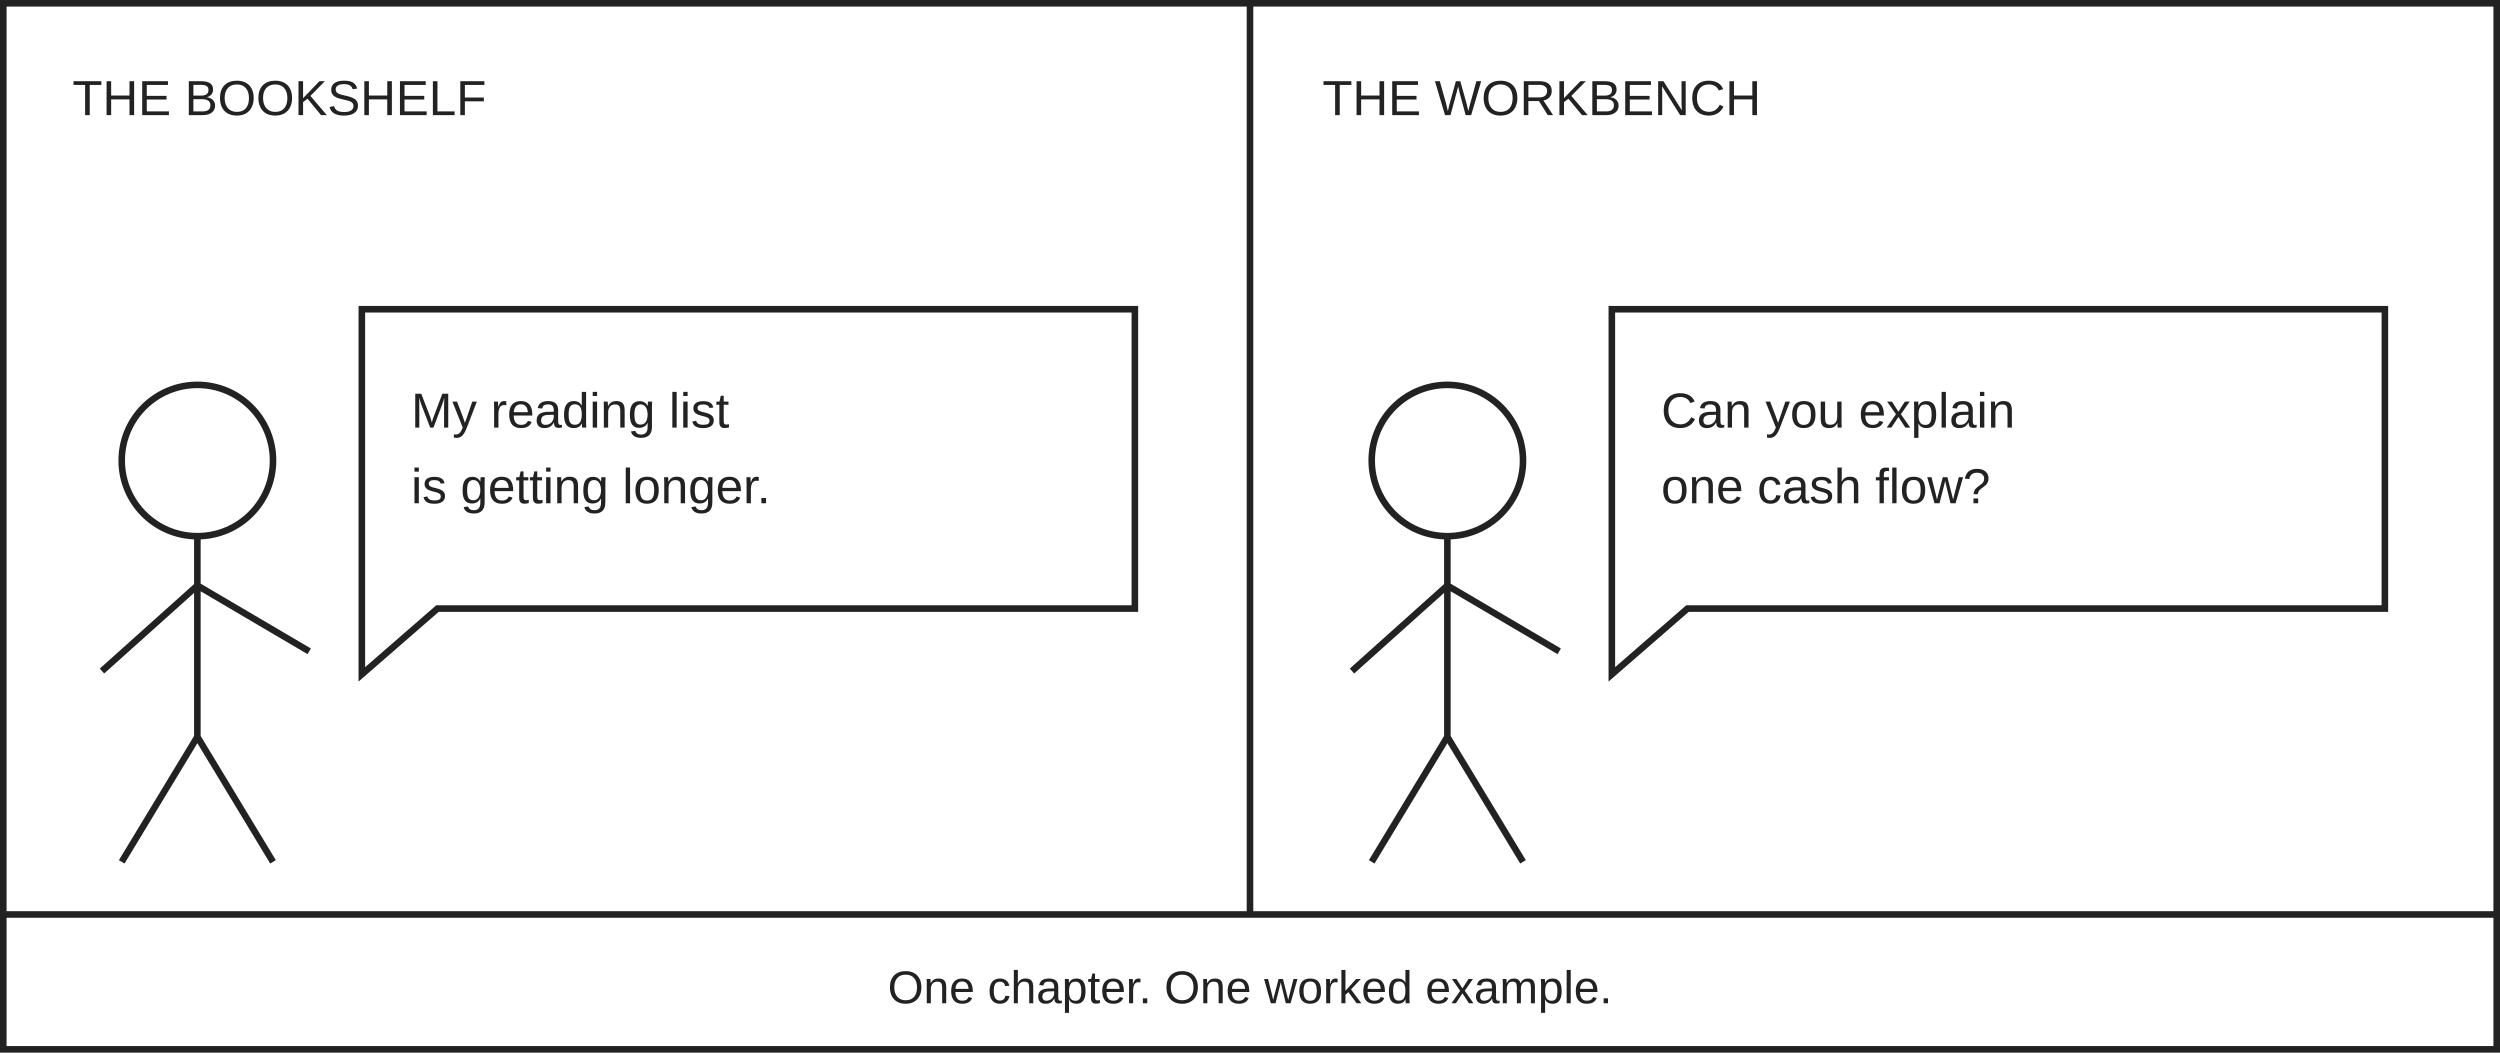
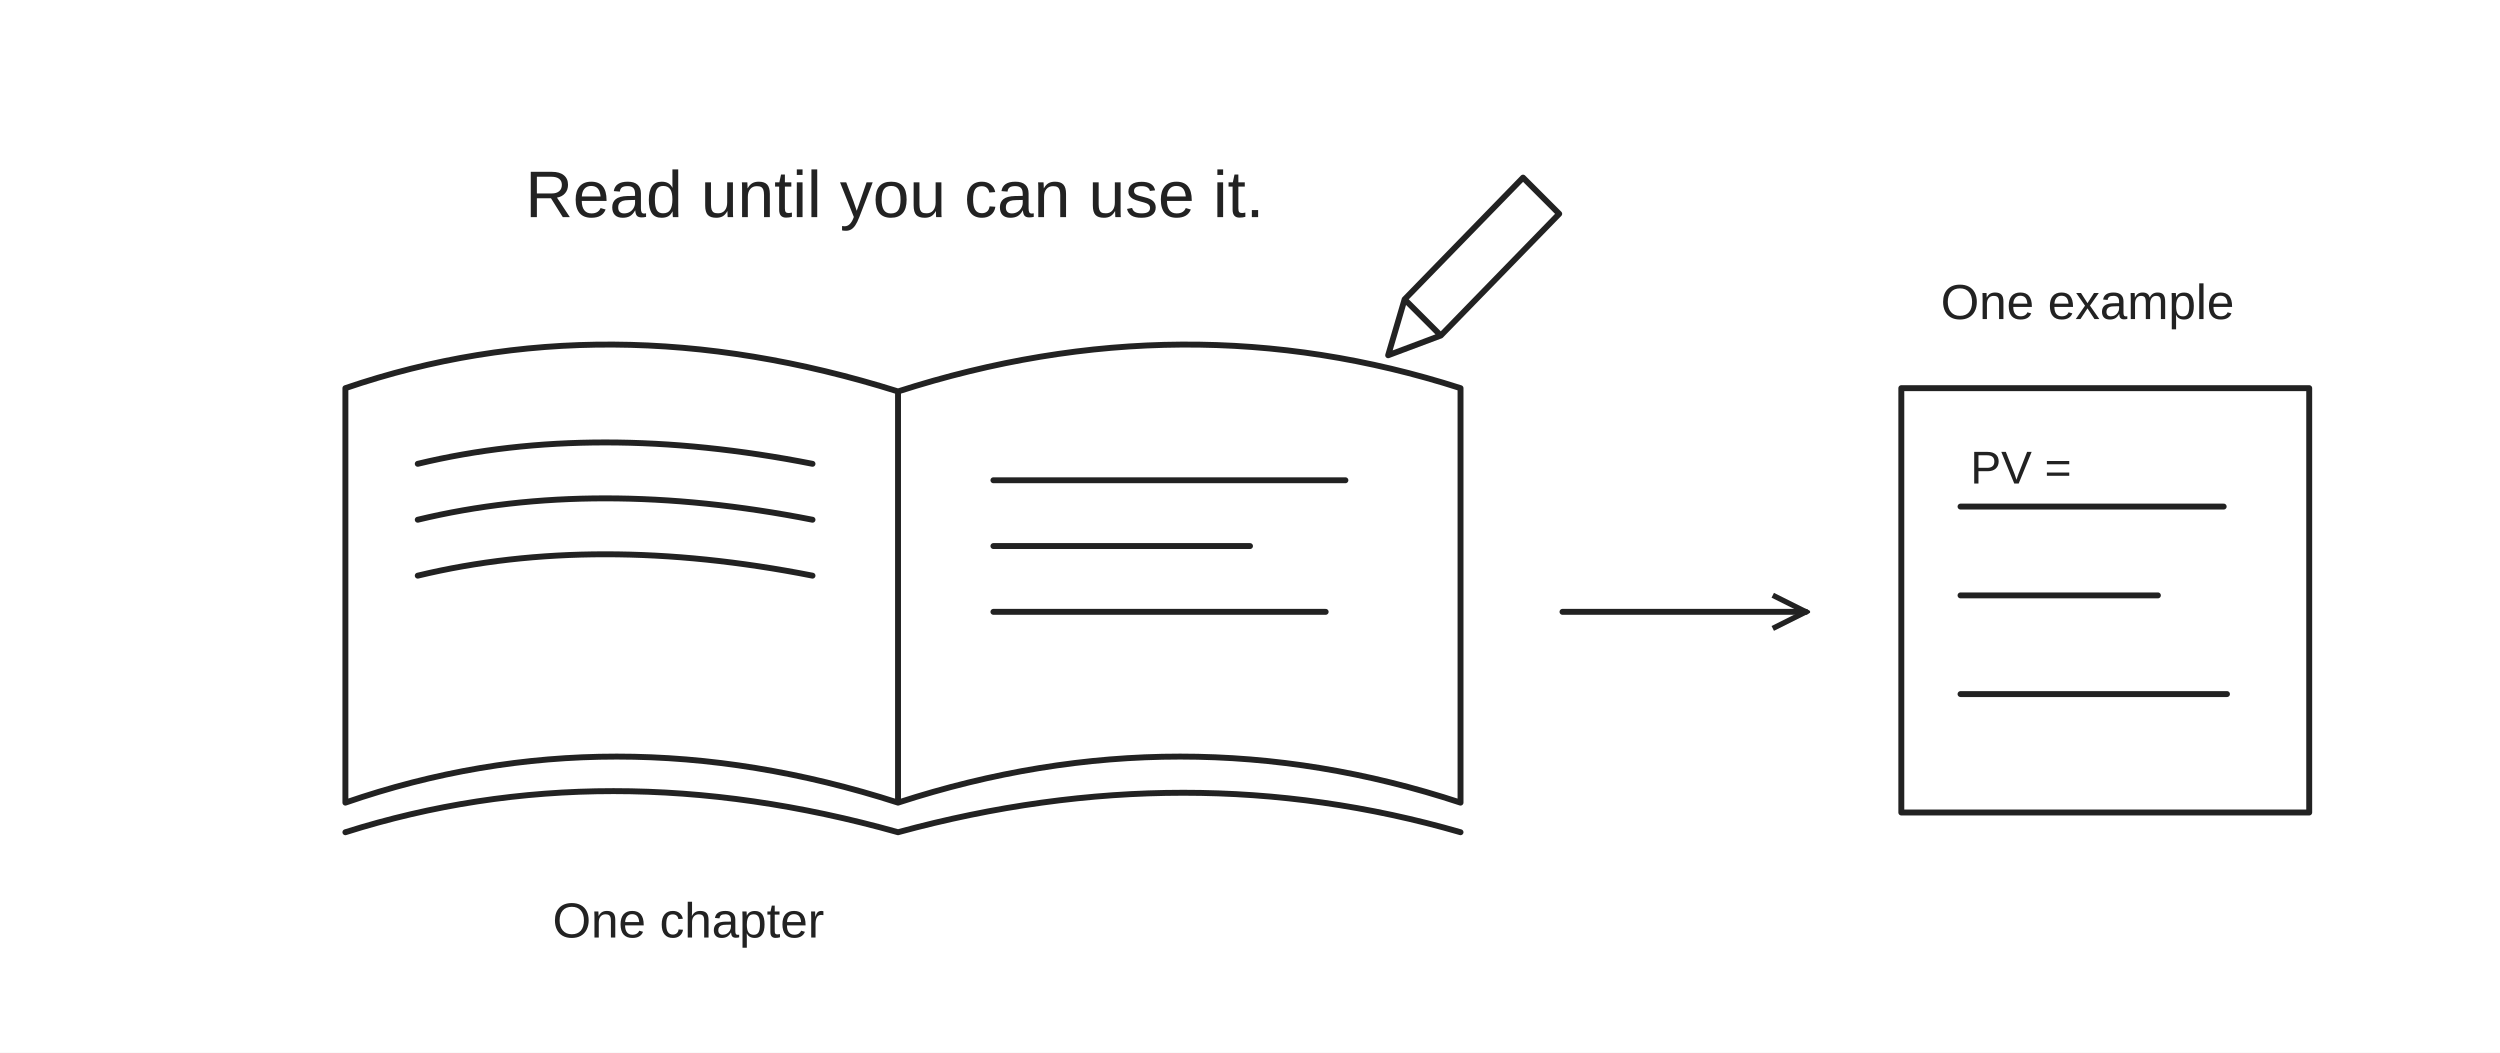
<svg xmlns="http://www.w3.org/2000/svg" viewBox="0 0 760 320" role="img" aria-labelledby="title desc">
+   <defs>
+     <marker id="arrow" viewBox="0 0 10 10" refX="9" refY="5" markerWidth="7" markerHeight="7" orient="auto-start-reverse">
+       <path d="M1 1L9 5L1 9" fill="none" stroke="#222" stroke-width="1.3" />
+     </marker>
+   </defs>
  <rect width="760" height="320" fill="white" />
-   <g fill="none" stroke="#222" stroke-width="2">
-     <rect x="1" y="1" width="758" height="318" />
-     <path d="M380 1V278 M1 278H759" />
-     <circle cx="60" cy="140" r="23" />
-     <path d="M60 163V224 M60 178L31 204 M60 178L94 198 M60 224L37 262 M60 224L83 262" />
-     <circle cx="440" cy="140" r="23" />
-     <path d="M440 163V224 M440 178L411 204 M440 178L474 198 M440 224L417 262 M440 224L463 262" />
-     <path d="M110 94H345V185H133L110 205Z" />
-     <path d="M490 94H725V185H513L490 205Z" />
+   <g fill="none" stroke="#222" stroke-width="1.8" stroke-linecap="round" stroke-linejoin="round">
+     <path d="M105 118Q184 91 273 119V244Q186 216 105 244Z M273 119Q360 91 444 118V244Q359 216 273 244Z M273 119V244 M105 253Q184 228 273 253Q361 229 444 253" />
+     <path d="M127 141Q181 128 247 141" />
+     <path d="M127 158Q181 145 247 158" />
+     <path d="M127 175Q181 162 247 175" />
+     <path d="M302 146H409 M302 166H380 M302 186H403" />
+     <path d="M427 91L463 54L474 65L438 102L422 108Z M427 91L438 102" />
+     <path d="M475 186L549 186" marker-end="url(#arrow)" />
+     <rect x="578" y="118" width="124" height="129" />
+     <path d="M596 154H676 M596 181H656 M596 211H677" />
  </g>
-   <g font-family="-apple-system,Arial,sans-serif" fill="#222">
-     <text x="22" y="35" font-size="15">THE BOOKSHELF</text>
-     <text x="402" y="35" font-size="15">THE WORKBENCH</text>
-     <text x="125" y="130" font-size="15">My reading list</text>
-     <text x="125" y="153" font-size="15">is getting longer.</text>
-     <text x="505" y="130" font-size="15">Can you explain</text>
-     <text x="505" y="153" font-size="15">one cash flow?</text>
-     <text x="380" y="305" text-anchor="middle" font-size="14">One chapter. One worked example.</text>
+   <g fill="#222" font-family="-apple-system,BlinkMacSystemFont,Arial,sans-serif">
+     <text x="272" y="66" font-size="20" text-anchor="middle" font-weight="400">Read until you can use it.</text>
+     <text x="168" y="285" font-size="15" text-anchor="start" font-weight="400">One chapter</text>
+     <text x="590" y="97" font-size="15" text-anchor="start" font-weight="400">One example</text>
+     <text x="599" y="147" font-size="14" text-anchor="start" font-weight="400">PV =</text>
  </g>
</svg>
